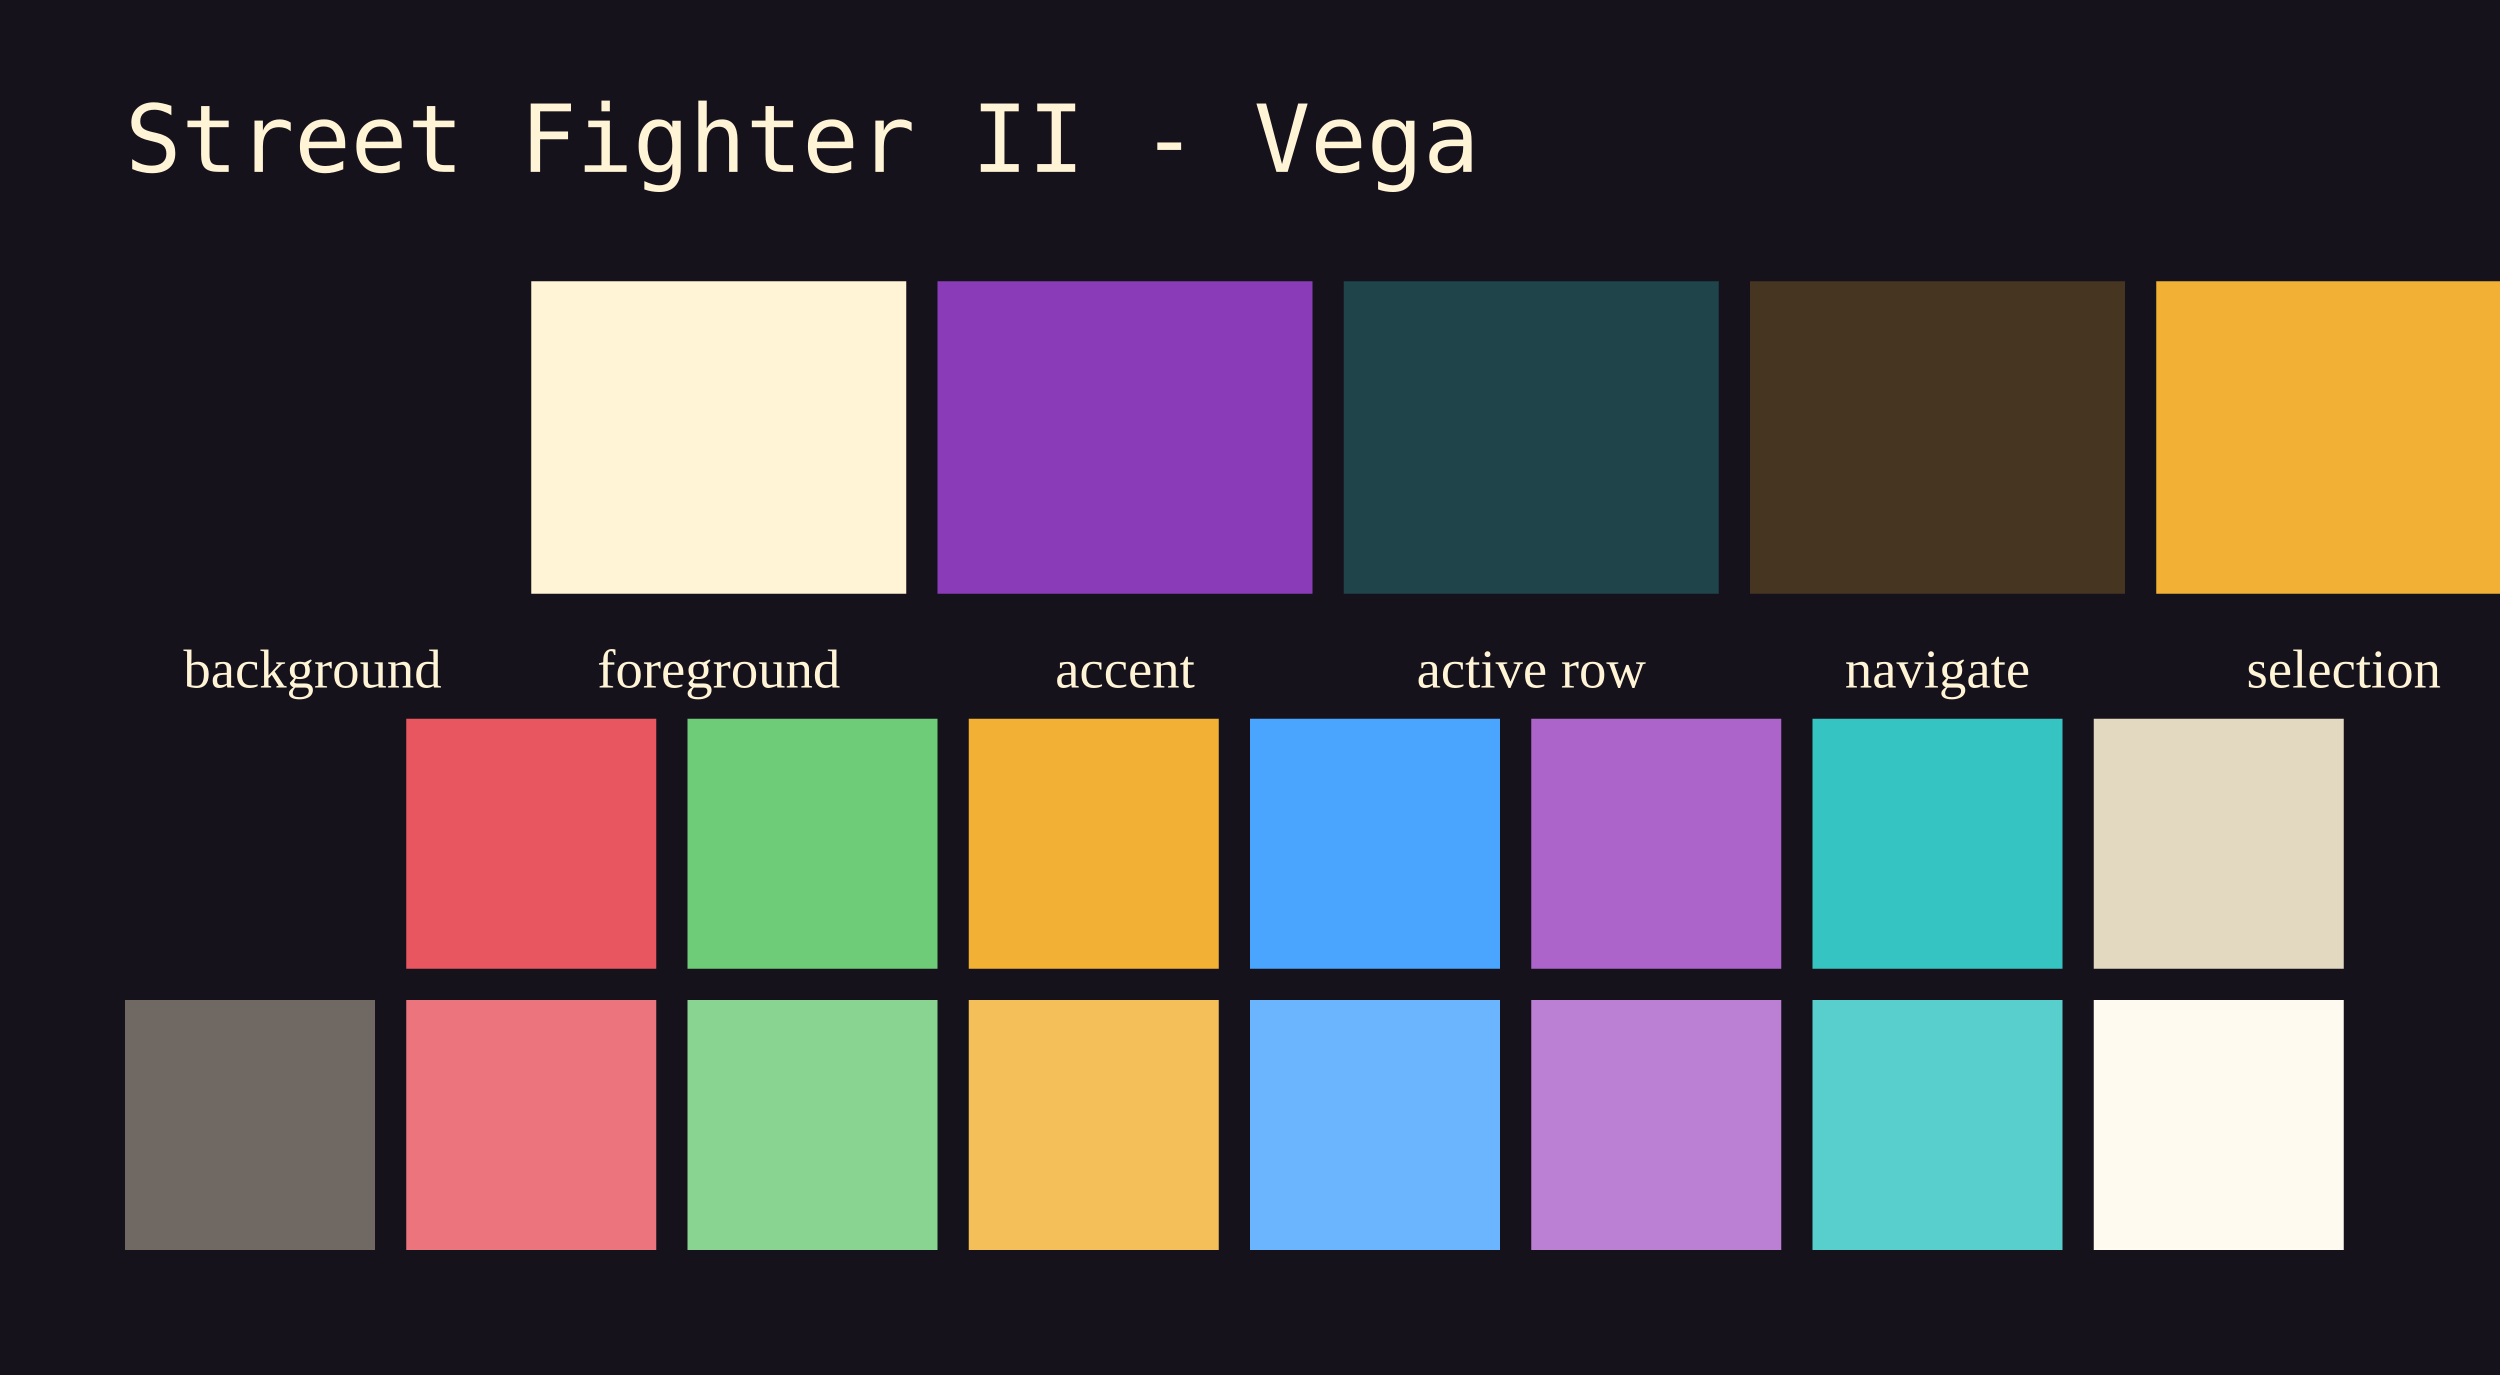
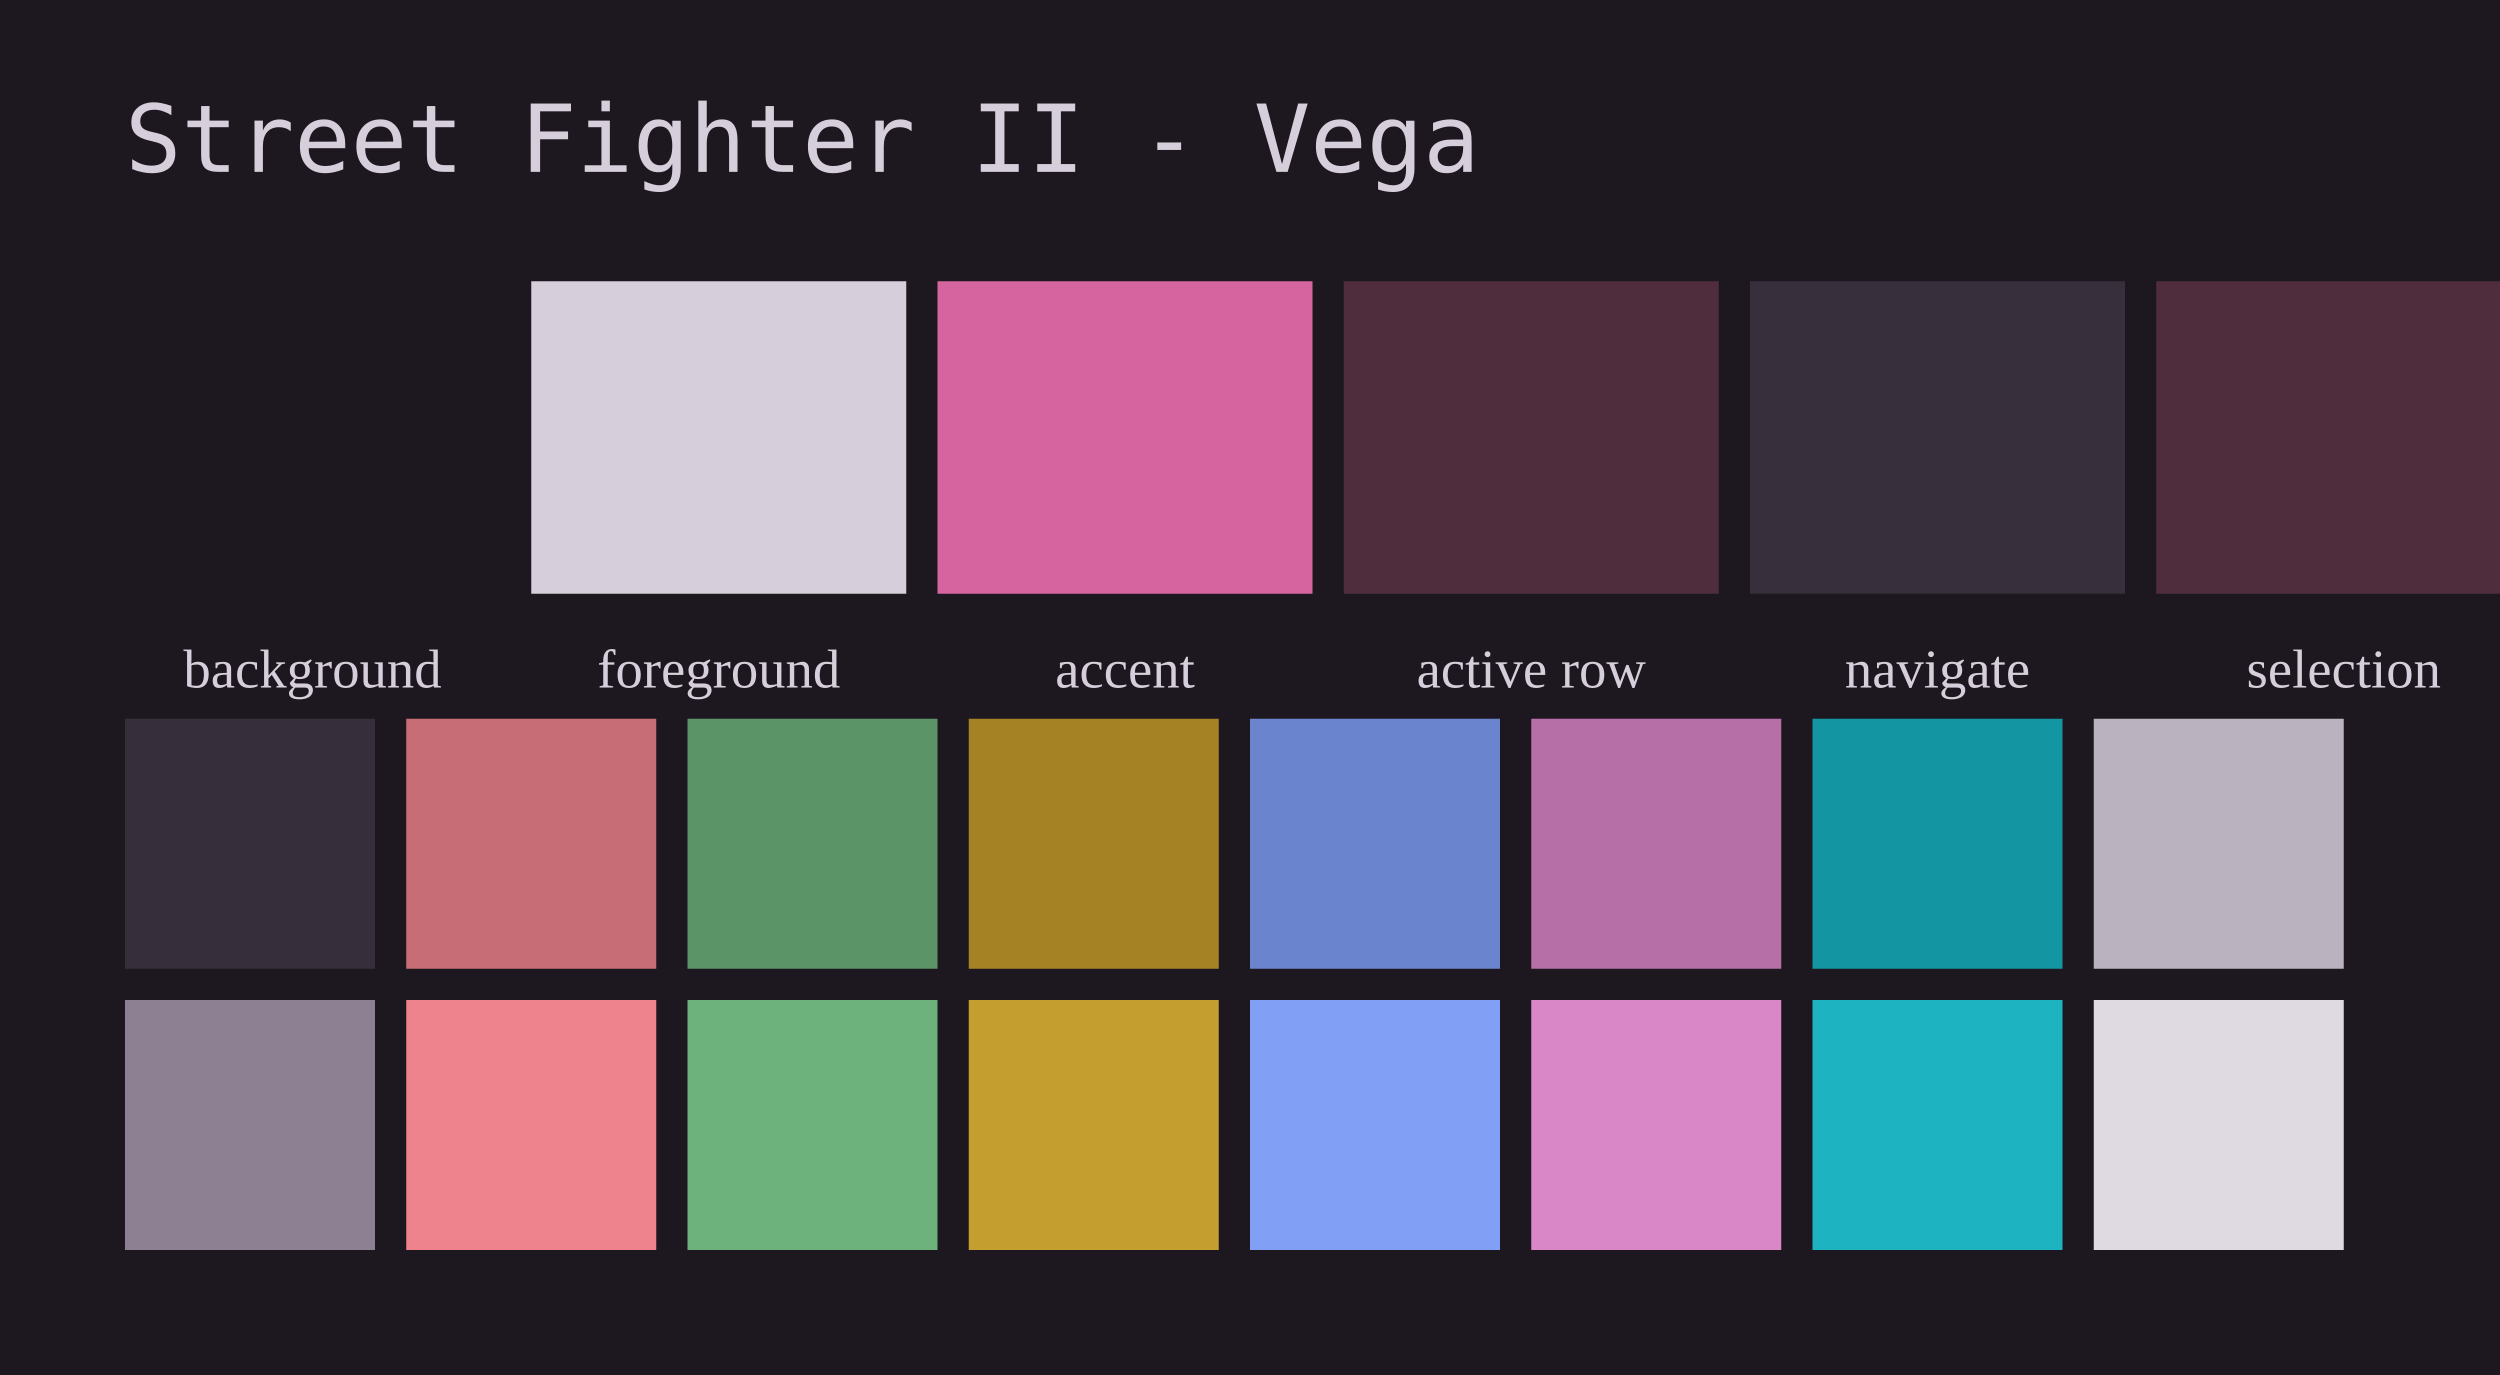
<svg xmlns="http://www.w3.org/2000/svg" width="320" height="176" viewBox="0 0 320 176">
-   <rect width="320" height="176" fill="#16121c" />
-   <text x="16" y="22" font-family="ui-monospace, monospace" font-size="12" fill="#fff4d6">Street Fighter II - Vega</text>
-   <rect x="16" y="36" width="48" height="40" fill="#16121c" />
-   <text x="40" y="88" text-anchor="middle" font-size="7" fill="#fff4d6">background</text>
-   <rect x="68" y="36" width="48" height="40" fill="#fff4d6" />
-   <text x="92" y="88" text-anchor="middle" font-size="7" fill="#fff4d6">foreground</text>
-   <rect x="120" y="36" width="48" height="40" fill="#8a3cb8" />
-   <text x="144" y="88" text-anchor="middle" font-size="7" fill="#fff4d6">accent</text>
-   <rect x="172" y="36" width="48" height="40" fill="#1f444a" />
-   <text x="196" y="88" text-anchor="middle" font-size="7" fill="#fff4d6">active row</text>
-   <rect x="224" y="36" width="48" height="40" fill="#463521" />
-   <text x="248" y="88" text-anchor="middle" font-size="7" fill="#fff4d6">navigate</text>
-   <rect x="276" y="36" width="48" height="40" fill="#f2b134" />
-   <text x="300" y="88" text-anchor="middle" font-size="7" fill="#fff4d6">selection</text>
-   <rect x="16" y="92" width="32" height="32" fill="#16121c" />
-   <rect x="52" y="92" width="32" height="32" fill="#e8565f" />
-   <rect x="88" y="92" width="32" height="32" fill="#6ecb78" />
-   <rect x="124" y="92" width="32" height="32" fill="#f2b134" />
-   <rect x="160" y="92" width="32" height="32" fill="#4aa5ff" />
-   <rect x="196" y="92" width="32" height="32" fill="#ac63ca" />
-   <rect x="232" y="92" width="32" height="32" fill="#35c4c2" />
-   <rect x="268" y="92" width="32" height="32" fill="#e3d9c0" />
-   <rect x="16" y="128" width="32" height="32" fill="#6f6863" />
-   <rect x="52" y="128" width="32" height="32" fill="#ec747c" />
-   <rect x="88" y="128" width="32" height="32" fill="#88d490" />
-   <rect x="124" y="128" width="32" height="32" fill="#f4bf59" />
-   <rect x="160" y="128" width="32" height="32" fill="#6bb5ff" />
-   <rect x="196" y="128" width="32" height="32" fill="#bb7fd4" />
-   <rect x="232" y="128" width="32" height="32" fill="#59cfcd" />
-   <rect x="268" y="128" width="32" height="32" fill="#fffaf0" />
+   <rect width="320" height="176" fill="#1d1720" />
+   <text x="16" y="22" font-family="ui-monospace, monospace" font-size="12" fill="#d6ceda">Street Fighter II - Vega</text>
+   <rect x="16" y="36" width="48" height="40" fill="#1d1720" />
+   <text x="40" y="88" text-anchor="middle" font-size="7" fill="#d6ceda">background</text>
+   <rect x="68" y="36" width="48" height="40" fill="#d6ceda" />
+   <text x="92" y="88" text-anchor="middle" font-size="7" fill="#d6ceda">foreground</text>
+   <rect x="120" y="36" width="48" height="40" fill="#d6659f" />
+   <text x="144" y="88" text-anchor="middle" font-size="7" fill="#d6ceda">accent</text>
+   <rect x="172" y="36" width="48" height="40" fill="#4f2d3d" />
+   <text x="196" y="88" text-anchor="middle" font-size="7" fill="#d6ceda">active row</text>
+   <rect x="224" y="36" width="48" height="40" fill="#372f3b" />
+   <text x="248" y="88" text-anchor="middle" font-size="7" fill="#d6ceda">navigate</text>
+   <rect x="276" y="36" width="48" height="40" fill="#4f2d3d" />
+   <text x="300" y="88" text-anchor="middle" font-size="7" fill="#d6ceda">selection</text>
+   <rect x="16" y="92" width="32" height="32" fill="#362e3a" />
+   <rect x="52" y="92" width="32" height="32" fill="#c76d75" />
+   <rect x="88" y="92" width="32" height="32" fill="#5b9467" />
+   <rect x="124" y="92" width="32" height="32" fill="#a58324" />
+   <rect x="160" y="92" width="32" height="32" fill="#6a85ce" />
+   <rect x="196" y="92" width="32" height="32" fill="#b670a7" />
+   <rect x="232" y="92" width="32" height="32" fill="#1396a1" />
+   <rect x="268" y="92" width="32" height="32" fill="#bab2be" />
+   <rect x="16" y="128" width="32" height="32" fill="#8d8092" />
+   <rect x="52" y="128" width="32" height="32" fill="#ee838d" />
+   <rect x="88" y="128" width="32" height="32" fill="#6db27c" />
+   <rect x="124" y="128" width="32" height="32" fill="#c59e30" />
+   <rect x="160" y="128" width="32" height="32" fill="#81a0f5" />
+   <rect x="196" y="128" width="32" height="32" fill="#da87c8" />
+   <rect x="232" y="128" width="32" height="32" fill="#1db3c0" />
+   <rect x="268" y="128" width="32" height="32" fill="#dfd9e2" />
</svg>
